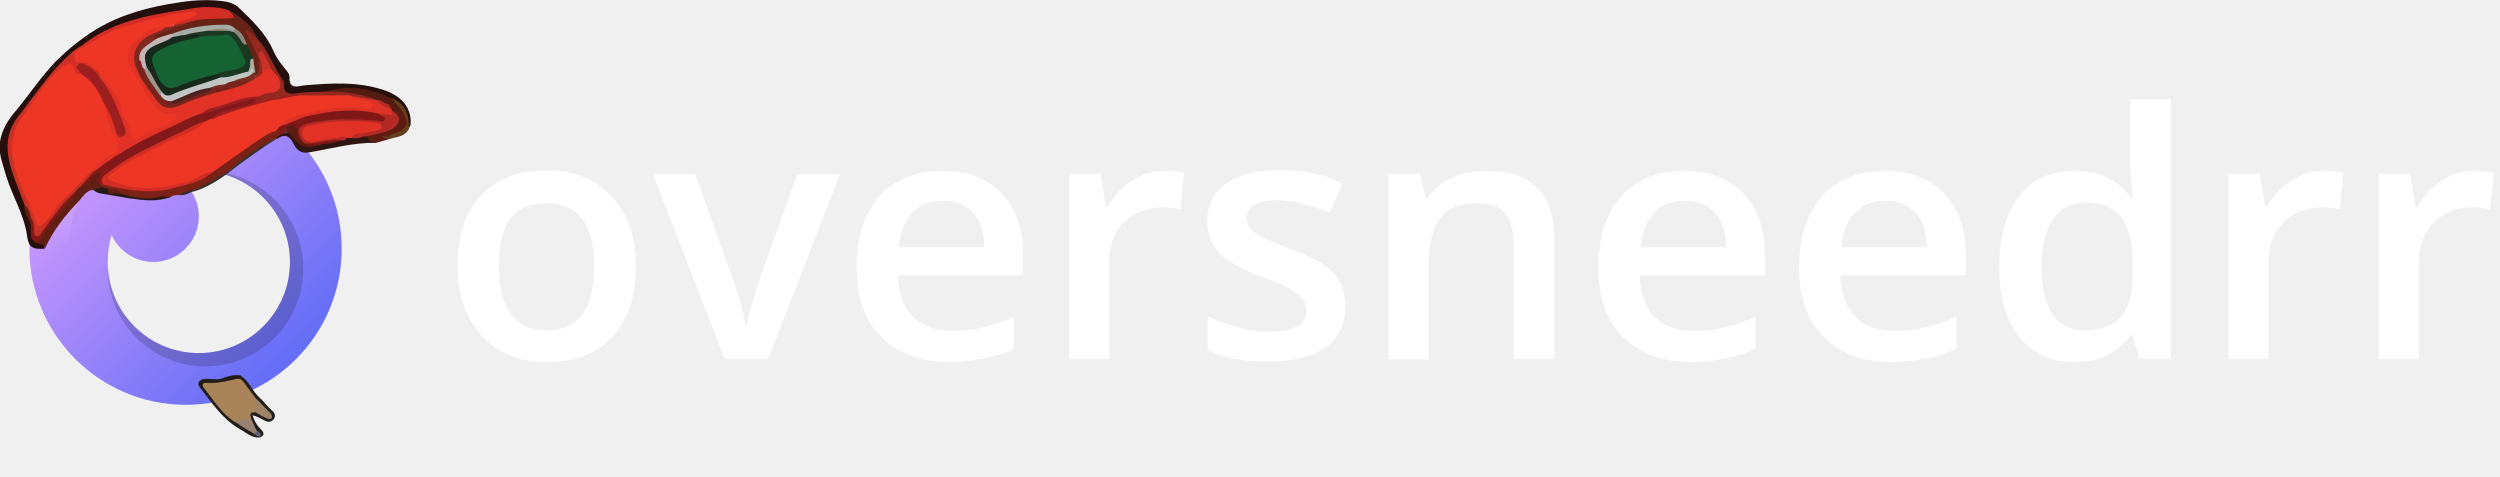
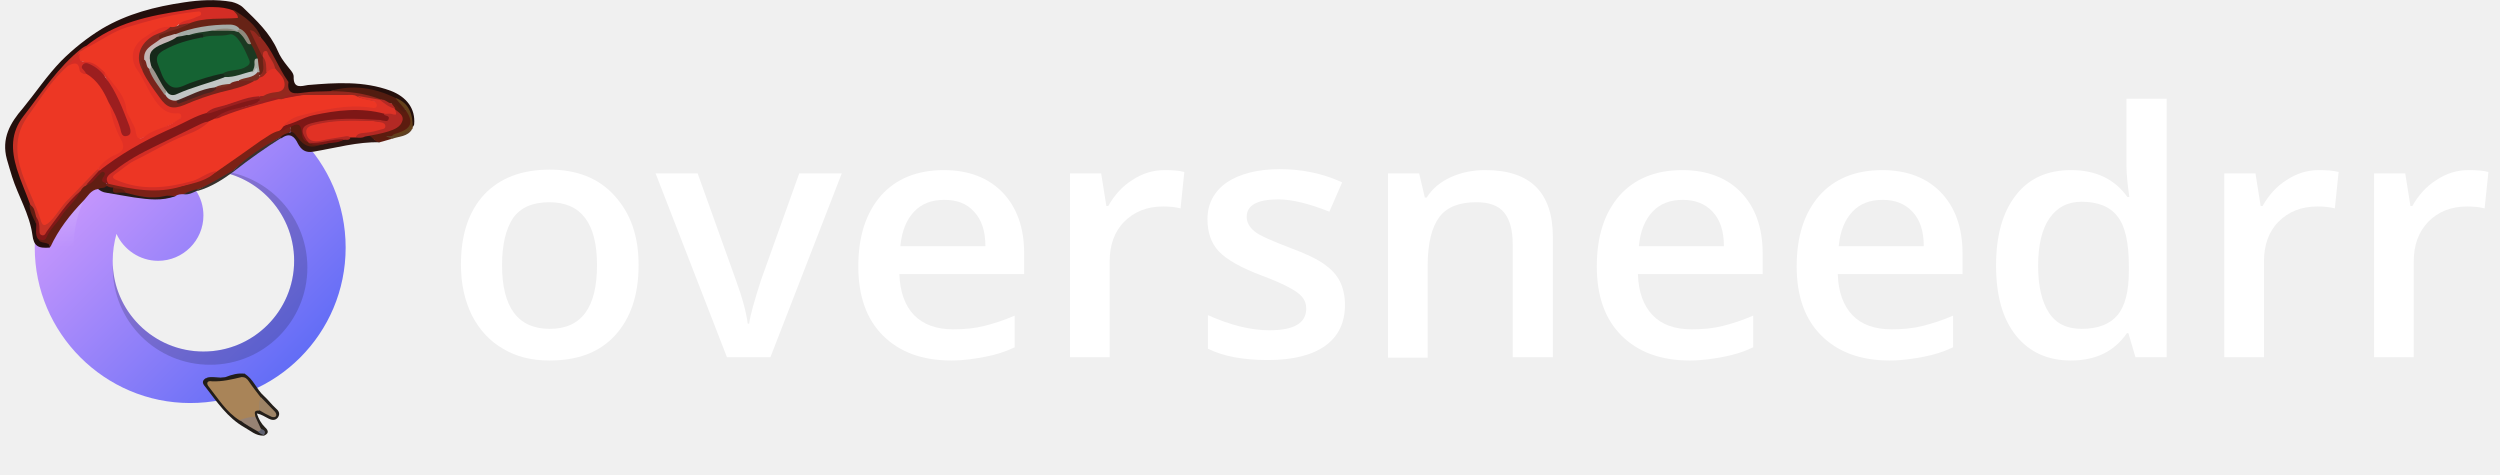
- <svg xmlns="http://www.w3.org/2000/svg" version="1.1" x="0px" y="0px" viewBox="0 0 526.8 100.4" style="enable-background:new 0 0 526.8 100.4;" xml:space="preserve">
+ <svg xmlns="http://www.w3.org/2000/svg" version="1.1" x="0px" y="0px" width="527px" height="100px" viewBox="0 0 526.8 100.4" style="enable-background:new 0 0 526.8 100.4;" xml:space="preserve">
  <style type="text/css">
	.st0{fill:#FFFFFF;}
	.st1{fill-rule:evenodd;clip-rule:evenodd;fill:url(#SVGID_1_);}
	.st2{opacity:0.2;fill-rule:evenodd;clip-rule:evenodd;fill:#131928;enable-background:new    ;}
	.st3{fill-rule:evenodd;clip-rule:evenodd;fill:url(#SVGID_00000148636435327599301180000015558666993225012658_);}
	.st4{fill:#221D19;}
	.st5{fill:#241F1A;}
	.st6{fill:#242221;}
	.st7{fill:#A98458;}
	.st8{fill:#978273;}
	.st9{fill:#606271;}
	.st10{fill:#9E8466;}
	.st11{fill:#240F0C;}
	.st12{fill:#7B2116;}
	.st13{fill:#611E13;}
	.st14{fill:#2E1612;}
	.st15{fill:#5C1C0F;}
	.st16{fill:#271B17;}
	.st17{fill:#64401A;}
	.st18{fill:#38322E;}
	.st19{fill:#37312C;}
	.st20{fill:#5D3F23;}
	.st21{fill:#2E2A29;}
	.st22{fill:#C83226;}
	.st23{fill:#D42D25;}
	.st24{fill:#672316;}
	.st25{fill:#93281E;}
	.st26{fill:#521C10;}
	.st27{fill:#821818;}
	.st28{fill:#ED3624;}
	.st29{fill:#7E1716;}
	.st30{fill:#D12D25;}
	.st31{fill:#5B1C0F;}
	.st32{fill:#E13225;}
	.st33{fill:#B32924;}
	.st34{fill:#ED3724;}
	.st35{fill:#E23125;}
	.st36{fill:#7F2920;}
	.st37{fill:#1B3921;}
	.st38{fill:#A5ABA7;}
	.st39{fill:#C4B6B5;}
	.st40{fill:#782F22;}
	.st41{fill:#8E897C;}
	.st42{fill:#ABADA4;}
	.st43{fill:#DD3226;}
	.st44{fill:#9B1F1F;}
	.st45{fill:#CC3127;}
	.st46{fill:#9C1E1F;}
	.st47{fill:#78241C;}
	.st48{fill:#156333;}
	.st49{fill:#16291A;}
	.st50{fill:#C1C6C5;}
	.st51{fill:#9D948C;}
	.st52{fill:#4E231F;}
</style>
  <g id="Layer_1">
    <g>
      <path class="st0" d="M134,56.1c0,6.4-1.7,11.3-5,14.9c-3.3,3.6-7.9,5.3-13.9,5.3c-3.7,0-7-0.8-9.8-2.5c-2.8-1.6-5-4-6.6-7.1    c-1.5-3.1-2.3-6.6-2.3-10.7c0-6.3,1.6-11.2,4.9-14.8c3.3-3.5,7.9-5.3,13.9-5.3c5.7,0,10.3,1.8,13.6,5.4    C132.3,45.1,134,49.9,134,56.1z M105.1,56.1c0,9,3.4,13.5,10.1,13.5c6.7,0,10-4.5,10-13.5c0-8.9-3.4-13.3-10.1-13.3    c-3.5,0-6.1,1.1-7.7,3.4C105.9,48.5,105.1,51.8,105.1,56.1z" />
      <path class="st0" d="M152.7,75.6l-15.1-38.9h8.9l8.1,22.6c1.4,3.8,2.2,6.9,2.5,9.2h0.3c0.2-1.7,1.1-4.8,2.5-9.2l8.1-22.6h9    l-15.1,38.9H152.7z" />
      <path class="st0" d="M200.2,76.3c-6.2,0-11-1.8-14.5-5.3s-5.2-8.4-5.2-14.6c0-6.4,1.6-11.3,4.8-15c3.2-3.6,7.7-5.4,13.3-5.4    c5.2,0,9.4,1.6,12.4,4.7c3,3.1,4.6,7.4,4.6,12.9V58h-26.4c0.1,3.8,1.2,6.7,3.1,8.7c2,2,4.7,3,8.3,3c2.3,0,4.5-0.2,6.5-0.7    s4.2-1.2,6.5-2.2v6.7c-2.1,1-4.1,1.6-6.2,2S202.9,76.3,200.2,76.3z M198.7,42.3c-2.7,0-4.8,0.8-6.4,2.5c-1.6,1.7-2.6,4.1-2.9,7.3    h18c0-3.2-0.8-5.6-2.4-7.3C203.5,43.1,201.4,42.3,198.7,42.3z" />
      <path class="st0" d="M245.3,36c1.7,0,3.1,0.1,4.2,0.4l-0.8,7.7c-1.2-0.3-2.4-0.4-3.7-0.4c-3.4,0-6.1,1.1-8.2,3.2s-3.1,5-3.1,8.4    v20.3h-8.4V36.7h6.6l1.1,6.9h0.4c1.3-2.3,3-4.2,5.1-5.5C240.6,36.7,242.9,36,245.3,36z" />
      <path class="st0" d="M283.5,64.5c0,3.8-1.4,6.7-4.2,8.7s-6.9,3-12.1,3c-5.3,0-9.5-0.8-12.7-2.4v-7.1c4.7,2.1,9,3.2,13,3.2    c5.2,0,7.8-1.5,7.8-4.6c0-1-0.3-1.8-0.9-2.5s-1.5-1.3-2.8-2c-1.3-0.7-3.1-1.5-5.5-2.4c-4.6-1.7-7.7-3.5-9.3-5.2    c-1.6-1.7-2.4-4-2.4-6.8c0-3.3,1.4-5.9,4.1-7.8c2.7-1.8,6.5-2.8,11.2-2.8c4.7,0,9.1,0.9,13.2,2.8l-2.7,6.2    c-4.3-1.7-7.9-2.6-10.8-2.6c-4.4,0-6.7,1.2-6.7,3.7c0,1.2,0.6,2.2,1.7,3.1s3.7,2,7.6,3.5c3.3,1.2,5.7,2.4,7.1,3.4s2.6,2.2,3.3,3.6    S283.5,62.6,283.5,64.5z" />
      <path class="st0" d="M327.5,75.6H319V51.7c0-3-0.6-5.2-1.8-6.7c-1.2-1.5-3.2-2.2-5.9-2.2c-3.6,0-6.2,1-7.8,3.1    c-1.6,2.1-2.5,5.5-2.5,10.4v19.4h-8.4V36.7h6.6l1.2,5.1h0.4c1.2-1.9,2.9-3.3,5.1-4.3c2.2-1,4.6-1.5,7.3-1.5    c9.5,0,14.3,4.7,14.3,14.2V75.6z" />
      <path class="st0" d="M356.5,76.3c-6.2,0-11-1.8-14.5-5.3s-5.2-8.4-5.2-14.6c0-6.4,1.6-11.3,4.8-15c3.2-3.6,7.7-5.4,13.3-5.4    c5.2,0,9.4,1.6,12.4,4.7c3,3.1,4.6,7.4,4.6,12.9V58h-26.4c0.1,3.8,1.2,6.7,3.1,8.7s4.7,3,8.3,3c2.3,0,4.5-0.2,6.5-0.7    s4.2-1.2,6.5-2.2v6.7c-2.1,1-4.1,1.6-6.2,2S359.2,76.3,356.5,76.3z M355,42.3c-2.7,0-4.8,0.8-6.4,2.5c-1.6,1.7-2.6,4.1-2.9,7.3h18    c0-3.2-0.8-5.6-2.4-7.3C359.7,43.1,357.6,42.3,355,42.3z" />
      <path class="st0" d="M398.8,76.3c-6.2,0-11-1.8-14.5-5.3s-5.2-8.4-5.2-14.6c0-6.4,1.6-11.3,4.8-15c3.2-3.6,7.7-5.4,13.3-5.4    c5.2,0,9.4,1.6,12.4,4.7c3,3.1,4.6,7.4,4.6,12.9V58h-26.4c0.1,3.8,1.2,6.7,3.1,8.7s4.7,3,8.3,3c2.3,0,4.5-0.2,6.5-0.7    s4.2-1.2,6.5-2.2v6.7c-2.1,1-4.1,1.6-6.2,2S401.5,76.3,398.8,76.3z M397.3,42.3c-2.7,0-4.8,0.8-6.4,2.5c-1.6,1.7-2.6,4.1-2.9,7.3    h18c0-3.2-0.8-5.6-2.4-7.3C402,43.1,399.9,42.3,397.3,42.3z" />
      <path class="st0" d="M437.1,76.3c-4.9,0-8.8-1.8-11.6-5.3c-2.8-3.5-4.2-8.4-4.2-14.8c0-6.4,1.4-11.3,4.2-14.9s6.7-5.3,11.7-5.3    c5.2,0,9.2,1.9,11.9,5.7h0.4c-0.4-2.8-0.6-5-0.6-6.6V20.9h8.5v54.7h-6.6l-1.5-5.1H449C446.3,74.4,442.4,76.3,437.1,76.3z     M439.4,69.6c3.5,0,6-1,7.6-2.9c1.6-1.9,2.4-5,2.4-9.3v-1.2c0-4.9-0.8-8.4-2.4-10.4c-1.6-2.1-4.2-3.1-7.6-3.1    c-3,0-5.2,1.2-6.8,3.5s-2.4,5.7-2.4,10.1c0,4.3,0.8,7.6,2.3,9.9C434,68.5,436.3,69.6,439.4,69.6z" />
      <path class="st0" d="M489.6,36c1.7,0,3.1,0.1,4.2,0.4l-0.8,7.7c-1.2-0.3-2.4-0.4-3.7-0.4c-3.4,0-6.1,1.1-8.2,3.2s-3.1,5-3.1,8.4    v20.3h-8.4V36.7h6.6l1.1,6.9h0.4c1.3-2.3,3-4.2,5.1-5.5C484.9,36.7,487.2,36,489.6,36z" />
      <path class="st0" d="M521.3,36c1.7,0,3.1,0.1,4.2,0.4l-0.8,7.7c-1.2-0.3-2.4-0.4-3.7-0.4c-3.4,0-6.1,1.1-8.2,3.2    c-2.1,2.2-3.1,5-3.1,8.4v20.3h-8.4V36.7h6.6l1.1,6.9h0.4c1.3-2.3,3-4.2,5.1-5.5C516.6,36.7,518.8,36,521.3,36z" />
    </g>
  </g>
  <g id="Layer_2">
    <linearGradient id="SVGID_1_" gradientUnits="userSpaceOnUse" x1="22.681" y1="57.323" x2="70.323" y2="9.681" gradientTransform="matrix(1 0 0 -1 0 93.3047)">
      <stop offset="0" style="stop-color:#C395FC" />
      <stop offset="1" style="stop-color:#4F65F5" />
    </linearGradient>
    <path class="st1" d="M39.1,85.3C57.3,85.3,72,70.6,72,52.4S57.3,19.5,39.1,19.5S6.2,34.3,6.2,52.4S21,85.3,39.1,85.3z M61.1,55.2   c0,10.6-8.6,19.2-19.2,19.2s-19.2-8.6-19.2-19.2c0-2,0.3-3.9,0.8-5.7c1.5,3.3,4.9,5.7,8.8,5.7c5.3,0,9.6-4.3,9.6-9.6   c0-3.9-2.3-7.2-5.7-8.8c1.8-0.5,3.7-0.8,5.7-0.8C52.5,36,61.1,44.6,61.1,55.2z" />
    <path class="st2" d="M61.1,55.2c0,10.6-8.6,19.2-19.2,19.2c-10.4,0-18.8-8.2-19.2-18.5c0,0.2,0,0.5,0,0.7   c0,11.4,9.2,20.6,20.6,20.6s20.6-9.2,20.6-20.6S54.6,36,43.2,36c-0.2,0-0.5,0-0.7,0C52.8,36.3,61.1,44.8,61.1,55.2z" />
    <linearGradient id="SVGID_00000165207055621137479930000015002237691427985596_" gradientUnits="userSpaceOnUse" x1="25.423" y1="68.29" x2="25.423" y2="40.871" gradientTransform="matrix(1 0 0 -1 0 93.3047)">
      <stop offset="0" style="stop-color:#FFFFFF;stop-opacity:0.4" />
      <stop offset="1" style="stop-color:#FFFFFF;stop-opacity:0" />
    </linearGradient>
    <path style="fill-rule:evenodd;clip-rule:evenodd;fill:url(#SVGID_00000165207055621137479930000015002237691427985596_);" d="   M39.1,27.8c-13.6,0-24.7,11-24.7,24.7c0,1.5-1.2,2.7-2.7,2.7c-1.5,0-2.7-1.2-2.7-2.7c0-16.7,13.5-30.2,30.2-30.2   c1.5,0,2.7,1.2,2.7,2.7C41.9,26.5,40.6,27.8,39.1,27.8z" />
    <g>
      <path class="st4" d="M54.7,92.2c-1.7,0.1-2.9-1.1-4.2-1.8c-3.5-2-5.7-5.3-8.1-8.4c-0.4-0.5-1.1-1.2-0.1-1.9    c1.4-0.5,2.9,0.1,4.3-0.3c1.3-0.5,2.6-0.9,4.1-0.7c0.2,0.6-0.3,0.7-0.7,0.9c-1.8,0.7-3.7,0.9-5.6,0.9c-1,0-1.3,0.3-0.6,1.1    c1.8,2.3,3.4,4.8,5.9,6.5c1.1,1,2.5,1.5,3.7,2.4c0.4,0.4,0.9,0.5,1.3,0.9C54.8,92,54.8,92.1,54.7,92.2z" />
      <path class="st5" d="M54.7,92.2c0-0.1,0-0.1,0-0.2c-0.2-0.5-0.6-1-1-1.3c-0.6-0.7-0.7-1.6-1.1-2.5c-0.2-0.8-0.4-1.6,0.9-1.7    c1.1,0.1,1.9,0.9,3.1,1.1c-0.7-1.4-1.8-2.3-2.8-3.2c-1.4-1.4-2.2-3.4-3.9-4.6c0.2-0.2,0.5-0.4,0.7-0.7c1.9,1.1,2.5,3.3,4.1,4.7    c0.9,0.8,1.6,1.8,2.5,2.6c0.6,0.5,1,1.1,0.5,1.9c-0.5,0.7-1.2,0.7-2,0.3c-0.8-0.4-1.5-0.9-2.5-1.1c0.4,1.2,0.9,2.1,1.7,2.9    C55.8,91.2,55.7,91.8,54.7,92.2z" />
      <path class="st6" d="M46.6,79.8c-1.4,0.7-2.9,0.1-4.3,0.3C43.7,79.4,45.2,80.3,46.6,79.8z" />
      <path class="st7" d="M50,79.8c0.7,0,1.1,0.3,1.5,0.9c0.8,1.2,1.7,2.3,2.6,3.5c0.2,0.9,0.3,1.8-0.4,2.7c-1.4-0.1-0.8,0.8-0.8,1.4    c-1,0.7-2.1,0.8-3.3,0.7c-2.9-1.8-4.6-4.7-6.6-7.2c-0.5-0.6-0.4-1.3,0.7-1.1C45.9,80.8,47.9,80.3,50,79.8z" />
      <path class="st8" d="M49.6,88.9c1.1-0.4,2.1-0.7,3.3-0.7c0.4,0.8,0.7,1.6,1.1,2.4c0.2,0.2,0.2,0.4,0.1,0.6    c-0.2,0.3-0.5,0.3-0.7,0.1C52.1,90.5,50.8,89.9,49.6,88.9z" />
      <path class="st9" d="M53.4,91.3c0.4,0,0.7-0.2,0.6-0.6c0.6,0.3,1.3,0.5,0.7,1.4C54.2,91.9,53.7,91.7,53.4,91.3z" />
      <path class="st10" d="M53.7,86.8c0-0.9-0.2-1.8,0.4-2.7c1,1,1.9,2,2.9,3c0.2,0.2,0.4,0.6,0.3,0.9c-0.2,0.4-0.7,0.3-1,0.2    C55.4,87.8,54.5,87.3,53.7,86.8z" />
    </g>
    <g>
      <path class="st11" d="M9.4,52.4c-2.5,0.2-3.4-0.3-3.7-2.7c-0.6-4.4-3-8.2-4.3-12.3c-0.4-1.2-0.7-2.4-1.1-3.7    C-0.9,29.3,1,26,3.7,22.9c2.7-3.3,5.1-6.9,8.1-10c2.6-2.6,5.5-4.9,8.6-6.8c5.4-3.2,11.3-4.7,17.4-5.6c3.3-0.5,6.7-0.7,10.1-0.1    c0.8,0.2,1.8,0.6,2.4,1.2c2.8,2.7,5.7,5.4,7.3,9.1c0.5,1.2,1.2,2.2,2,3.2c0.5,0.7,1.4,1.5,1.4,2.3c-0.1,2.7,1.7,2,3,1.8    c5.9-0.5,11.8-0.9,17.5,1.2c3.4,1.3,5.3,3.8,5,7.1c0,0.2-0.2,0.4-0.3,0.6c-0.6-0.5-0.4-1.3-0.6-2c-0.5-1.8-1.4-3.4-3.4-4    c-4.4-1.8-8.8-2.6-13.5-1.4c-2.4,0.1-4.8,0.4-7.2,0.5c-1.2,0.1-2-0.4-2-1.8c0-0.7-0.2-1.3-0.6-1.9c-1.8-2.6-2.9-5.6-4.8-8.1    c-1.4-2.6-3.5-4.5-6.1-5.8c-2.4-0.7-4.7-0.7-7.2-0.3c-4.5,0.7-8.9,1.4-13.3,2.7C23.7,6,20.4,7.7,17.3,10c-3.3,1.8-5.5,4.9-7.8,7.7    c-1.9,2.4-3.7,5-5.5,7.4c-2.4,3.2-2.3,6.4-1.3,10c0.8,2.8,2.2,5.4,2.9,8.2c0.2,1.5,1,2.7,1.3,4.1c0.3,0.9,0,2,0.5,2.8    c0.2,0.5,0.6,0.6,1.1,0.7C9.1,51.2,9.5,51.6,9.4,52.4z" />
      <path class="st12" d="M37.7,41.1c-0.6,0-1.2,0-1.7,0.4c-3.5,0.8-7,0.4-10.5-0.3c-0.7-0.8-1.7-0.9-2.7-1.1    c-0.6-0.1-1.1-0.2-1.5-0.8c-0.1-0.2,0-0.4,0.1-0.5c0.2-0.1,0.3-0.2,0.5-0.2c2.6,0.3,5.1,1,7.6,1.2c5.2,0.4,10.1-0.7,14.6-3.5    c4-2.8,7.7-6,12-8.4c0.6-0.3,1.1-0.7,1.8-0.7c0.8,0.1,1.5-0.8,2.3-0.3c0.2,0.3,0.2,0.7,0.1,1c-0.7,0.6-1.6,0.8-2.3,1.3    c-3.5,2-6.8,4.3-9.9,7c-2.4,1.6-4.9,3.1-7.6,4C39.7,40.6,38.7,40.9,37.7,41.1z" />
      <path class="st13" d="M21.4,39c0,0.1,0,0.2,0,0.3c-0.3,1.2-1.2,0.6-1.8,0.7c-1.6,0.2-2.2,1.6-3.1,2.5c-2.8,2.9-5.3,6.1-7,9.8    c-0.3-1.4-2.2-0.5-2.5-1.7c0.8-0.2,1.4-0.6,1.9-1.4c1.8-2.6,3.6-5.1,5.8-7.5c0.4-0.4,0.8-0.9,1-1.5c0.3-0.6,0.7-1,1.3-1.3    c1.1-0.4,1.8-1.4,2.6-2.2c0.4-0.3,0.8-0.8,1.4-0.5c0.5,0.3,0.5,0.8,0.3,1.3C20.9,38.2,21.2,38.6,21.4,39z" />
      <path class="st14" d="M58.1,29.1c0.6-0.6,1.4-0.9,2.2-1.1c0.8-0.4,1.4,0.1,1.6,0.7c1.3,2.3,3.2,2.1,5.3,1.6c1.4-0.6,2.9-0.3,4.2-1    c0.5-0.2,1.1-0.2,1.6-0.4c0.4-0.1,0.7-0.1,1.1-0.2c0.7,0,1.5-0.1,2.2-0.3c0.8,0.1,2.1-0.5,1.8,1.2c0,0.1,0.4-0.1,0.6,0    c0.3,0.1,0.6,0.2,0.6,0.5c-4.8-0.1-9.4,1.2-14.1,2c-1.7,0.3-2.6-0.4-3.3-1.7c-0.7-1.5-1.7-2.4-3.4-1.2    C58.4,29.3,58.2,29.3,58.1,29.1z" />
      <path class="st15" d="M79.2,30.1c-1.3,0.1-1.6-1.8-3-1.4c0.1-0.9,0.8-0.7,1.4-0.8c1.3-0.2,2.6-0.5,3.8-0.9    c2.5-0.9,2.7-1.9,0.9-3.8c-0.3-0.4-0.8-0.8-0.6-1.4c1.3-0.5,1.8,0.6,2.3,1.3c0.4,0.5,0.6,0,0.9,0.1c1.8,2.8,1.2,4.4-1.8,5.4    c-0.4,0.1-0.8,0.1-1.2,0.3c-0.3,0-0.6,0-0.9,0c-0.1,0-0.2-0.1-0.2-0.1c0.1,0.4,1-0.3,0.9,0.6C80.9,29.6,80.1,29.9,79.2,30.1z" />
      <path class="st16" d="M19.6,40c0.5-0.4,1.4,0,1.8-0.7c0.4,0.3,0.9,0.4,1.4,0.4c0.5,1.1,1.9,0.3,2.6,1.1c2.7,0.7,5.4,1.4,8.3,0.7    c0.7-0.2,1.6,0,2.3,0c-2.9,1.1-5.8,0.7-8.7,0.3c-2-0.3-4-0.7-5.9-1C20.6,40.7,20.1,40.4,19.6,40z" />
      <path class="st17" d="M81.8,28.8c0.3-0.5,0.9-0.5,1.4-0.7c2.8-1,3.2-2.3,1.5-4.8c-1-0.6-2.1-1.2-2.2-2.6c3,1.1,3.7,3.5,3.7,6.3    c0,0.1,0,0.2-0.1,0.3C84.8,28.3,83.5,29.2,81.8,28.8z" />
      <path class="st18" d="M58.1,29.1c0.1,0,0.3,0,0.4,0c-3.5,2.2-6.9,4.6-10.2,7.2c-0.1-0.1-0.2-0.1-0.1-0.2c0-0.1,0.1-0.1,0.1-0.1    C51.2,33.2,54.5,31,58.1,29.1z" />
      <path class="st19" d="M48.3,36c0,0.1,0,0.2,0,0.3c-2.3,1.7-4.8,3.3-7.6,4.1c-0.1-0.1-0.2-0.1-0.1-0.2c0-0.1,0.1-0.1,0.1-0.1    C43.3,39,45.8,37.4,48.3,36z" />
      <path class="st20" d="M81.8,28.8c1.6,0.1,2.9-0.9,4.3-1.5c-1,1.7-2.8,1.5-4.3,2.1c-0.4-0.2-0.7-0.3-1.3-0.6    C81,28.8,81.4,28.8,81.8,28.8z" />
      <path class="st21" d="M40.7,40c0,0.1,0,0.2,0,0.3c-0.9,0.4-1.9,1-3,0.8C38.6,40.6,39.6,40.3,40.7,40z" />
      <path class="st22" d="M17,39.3c-0.5,0.2-0.8,0.6-1.1,1.1c-2.6,2.9-5.1,6-7.2,9.2C8.4,50,8.1,50.2,7.6,50c-0.5-0.2-0.7-0.6-0.7-1.2    c0-1-0.2-1.9-0.6-2.8c-0.3-1-0.7-1.9-1.1-2.8c-0.9-2.5-2-4.9-2.8-7.5c-1.2-4-1.3-7.6,1.4-11.1c3.9-5,7.3-10.4,12.4-14.4    c0.3-0.2,0.6-0.4,0.9-0.5c0.1,0.1,0.2,0.3,0.1,0.4c-0.2,0.5-0.7,0.9-1.1,1.3c-0.9,0.9-1.8,1.7-2.6,2.7c-4,4-7.2,8.6-10,13.6    c-1,1.7-0.7,3.7-0.4,5.5c0.8,4.5,3.1,8.5,4.7,12.8c0.4,1,0.9,0.8,1.5,0.2c0.7-0.7,1.3-1.5,1.9-2.2c2.4-3,5-5.8,8-8.2    c0.3-0.1,0.5-0.1,0.8,0C19.6,37.6,18.1,38.3,17,39.3z" />
      <path class="st23" d="M17,10.2c0-0.1,0-0.3,0-0.4c6.1-5,13.5-6.5,20.9-7.6c2-0.3,4-0.8,6.1-0.7c1.5,0,2.9,0.2,4.2,0.7    c0.6,0.4,1.4,0.8,1.2,1.6c-0.3,0.8-1.2,0.7-1.9,0.7c-2.9,0-5.7,0.2-8.5,0.9c-0.8,0.1-1.5,0.6-2.3,0.2c-0.3-1,0.7-1.1,1.2-1.4    c0.7-0.4,1.6-0.4,2.5-1.1c-4.3,0.2-8.3,1.3-12.2,2.4c-3.1,0.9-6.1,1.9-8.8,3.8C18.8,9.8,18.1,10.4,17,10.2z" />
      <path class="st24" d="M38.8,5c3.3-1.4,6.9-0.9,10.4-1.2c0-0.9-0.8-1.1-0.9-1.7c2.4,1.5,4.7,3.1,5.8,5.8c-0.7,0.3-1-0.3-1.6-0.8    c0.8,1.9,1.8,3.5,2.3,5.2c-0.1,1.3,0.8,2.8-1,3.7c-0.3-0.1-0.4-0.4-0.5-0.7c-0.1-0.9-0.2-1.9-0.4-2.8c-0.2-1.1-0.8-2.1-1.3-3.1    c-0.6-1.3-1.2-2.5-2.4-3.2c-1.2-1.1-2.6-0.8-4-0.7c-3.1,0.2-6.2,0.8-9.2,1.9c-1.2,0.4-2.3,0.8-3.5,1.1c-1.7-0.7-0.4-1.4,0.2-1.6    c1.2-0.5,2.4-1.1,3.7-1.3C37.3,5.6,38.1,5.4,38.8,5z" />
      <path class="st25" d="M54.4,12c-0.9-1.8-1.7-3.6-2.7-5.6c1.4,0,1.5,1.4,2.4,1.6c2.5,2.7,3.6,6.3,5.7,9.2c0,0,0.1,0.1,0.1,0.2    c-0.4,2.8,1.6,2.4,3.2,2.2c1.9-0.3,3.7-0.2,5.6-0.3c3.3-0.8,6.5-0.1,9.7,0.7c0.5,0.1,1,0.3,1.3,0.9c0,0.2-0.2,0.4-0.4,0.5    c-1.7,0.4-3.3-0.5-5-0.6c-3.6-0.4-7.1-0.1-10.7-0.2c-1.7-0.2-3.3-0.1-4.9,0.7c-0.2,0.1-0.4,0.1-0.6,0.1c-0.8-0.2-1.6,0-2.4,0.3    c-0.6,0.2-1.3,0.4-1.9,0c-0.2-0.2-0.3-0.5-0.2-0.8c0.1-0.4,0.4-0.6,0.7-0.8c0.8-0.5,1.6-0.7,2.5-0.9c1.7-0.3,2-1.2,1.2-2.7    c-0.4-0.6-1-1.1-1.3-1.8c-0.6-1-0.7-2.4-2-2.9C54.7,11.9,54.6,12,54.4,12z" />
      <path class="st26" d="M79.6,21.1c-3.5-1.4-7.2-1.8-10.9-1.8c4.8-1.5,9.4-0.7,13.8,1.4c0.7,0.9,1.5,1.7,2.2,2.6    c-0.1,0.8-0.4,0.4-0.8,0.2c-0.7-0.6-1.1-1.6-2.2-1.6C80.8,22.3,80.2,21.6,79.6,21.1z" />
      <path class="st27" d="M6.5,45.9c0.6,0.8,0.7,1.7,0.7,2.6c0,0.5-0.1,1.2,0.6,1.3c0.6,0.1,0.7-0.5,1-0.9c2.2-2.9,4.2-6.1,7.1-8.5    c-1,2.1-2.9,3.5-4.1,5.4c-0.9,1.5-2.4,2.7-3.1,4.4c-0.4,1-1.1,0.5-1.8,0.4c-0.7-1-0.3-2.2-0.4-3.3C6.3,46.9,6.2,46.4,6.5,45.9z" />
      <path class="st13" d="M6.5,45.9c0,0.5,0,1,0,1.5c-0.6-1.3-1.4-2.6-1.4-4.1C6.2,43.8,6.2,44.9,6.5,45.9z" />
      <path class="st28" d="M58.1,21c0.1,0,0.3,0,0.4,0c1.5-0.7,3.1-0.7,4.7-0.9c3.1,0,6.2,0,9.3,0c0.6,0,1.3-0.1,1.9,0.3    c1,0.5,2.2,0.6,3.3,0.9c0.6,0.2,1.2,0.4,1.1,1.1c-0.1,0.7-0.7,0.9-1.4,0.9c-4.4-0.4-8.6,0.2-12.9,1.2c-1.9,0.5-3.6,1.2-5.3,2.2    c-0.3,0.5-0.8,0.7-1.3,1C56.5,28,55.3,29,54,29.8c-3.1,2.2-6.2,4.4-9.4,6.6c-6,3.4-12.4,4.6-19.1,2.9c-1.1-0.3-2.7-0.3-3-1.6    c-0.3-1.3,1.2-1.8,2.1-2.4c3.8-2.9,8.2-4.8,12.5-6.8c1.8-0.9,3.7-1.8,5.4-2.9c0.6-0.4,1.1-0.7,1.8-0.9c3.9-1.6,8.1-2.4,12.1-3.6    C57,20.9,57.5,20.9,58.1,21z" />
      <path class="st27" d="M44.3,25.1c-0.5,0.2-1,0.5-1.5,0.7c-5.3,2.8-10.9,5.1-16.1,8.1c-1.4,0.8-2.5,1.9-3.8,2.7    c-0.8,0.5-0.9,1.4-1.1,2.2c-0.1,0-0.3,0-0.4,0c-0.7-0.2-1.3-0.4-0.7-1.3c0.2-0.3,0.6-0.8,0.1-1.1c-0.4-0.2-0.7,0.3-1,0.6    c-0.9,0.7-1.4,2-2.7,2.1c1-1.1,2-2.2,3-3.3c0.3-1.3,1.5-1.7,2.4-2.4c5.2-3.7,11.1-6.2,16.8-8.9c1.1-0.5,2.1-1.2,3.4-1.3    c2.8-0.8,5.6-1.9,8.4-2.6c0.9-0.2,1.8-0.8,2.7-0.1c0,0.2,0,0.5,0,0.7c-0.4,1.1-1.5,1.1-2.3,1.2C48.9,23.1,46.6,24,44.3,25.1z" />
      <path class="st29" d="M58.1,27.7c0.3-0.3,0.5-0.7,0.8-1c5.5-3.1,11.4-3.8,17.6-3.7c1.3,0,2.6,0.2,3.9,0.7c0.6,0.3,1.5,0.6,1.2,1.5    c-0.3,1-1.2,0.7-2,0.7c-4.4-0.3-8.8-0.5-13.1,0.3c-3.1,0.6-3.3,0.9-2.1,3.8c-1.1,0.6-1.6,0.4-2-1.3c-0.3-1.3-0.9-1.8-2.1-1.7    C59.5,26.9,59,27.9,58.1,27.7z" />
      <path class="st30" d="M21.8,38.9c-1-1.5,0.4-2.1,1.2-2.7c2.7-2.2,5.7-3.8,8.8-5.3c3.2-1.6,6.4-3.1,9.6-4.7c0.5-0.2,1-0.5,1.6-0.4    c-1.3,1.3-3,2.1-4.6,2.7c-3.9,1.5-7.4,3.7-11.1,5.5c-1.4,0.7-2.7,1.9-4,2.8c-0.7,0.5-0.8,0.9,0.2,1.3c5.3,2.3,10.7,1.7,16.1,0.2    c1.7-0.5,3.2-1.9,5.1-2.1c-2,2.1-4.7,2.5-7.3,3.2C32.1,41.1,27,40.1,21.8,38.9z" />
      <path class="st31" d="M60.3,26.9c1.3-0.8,2.2-0.9,2.4,1c0.1,1,0.2,2.1,1.6,2.2c0.1,0,0.2,0,0.3,0c0.9,0,1.8-0.3,2.6,0.4    c-2.6,1-3.9,0.6-5.5-1.6c-0.4-0.5-0.7-1-1.4-1C60.3,27.6,60.3,27.3,60.3,26.9z" />
      <path class="st13" d="M25.4,40.8c-0.6,0-1.2-0.1-1.8,0c-1,0.1-0.9-0.5-0.8-1.1C23.6,40.2,24.9,39.5,25.4,40.8z" />
      <path class="st32" d="M74.1,29.1c-0.4,0-0.7,0-1.1,0c-1.9,0.1-3.8,0.7-5.7,1c-0.5,0.1-1.1,0.2-1.6,0.2c-1.4,0-2-1-2.3-2.1    c-0.3-1.3,0.8-1.7,1.7-1.9c4.6-1.1,9.3-1,14-0.6c0.7,0.1,1.6,0.1,1.6,1.1c0,1-0.9,1-1.6,1.2C77.5,28.3,75.7,28.2,74.1,29.1z" />
      <path class="st33" d="M74.1,29.1c0.4-1,1.3-0.9,2.1-1c1.2-0.1,2.3-0.4,3.3-0.7c0.4-0.1,0.9-0.1,0.9-0.7c0-0.5-0.4-0.7-0.9-0.8    c-0.7-0.1-1.4-0.3-2.1-0.3c-3.9-0.1-7.7-0.2-11.5,0.7c-1.1,0.3-2.5,0.4-2.2,2c0.3,1.5,1.5,1.8,3,1.5c1.6-0.4,3.3-0.6,5-0.9    c0.5-0.1,1-0.2,1.3,0.3c-0.3,0.6-0.9,0.3-1.4,0.4c-2.4,0.4-4.8,1.3-7.3,0.7c0,0,0,0,0,0c-0.3-0.3-0.6-0.6-0.8-1    c-1.1-1.7-0.7-2.7,1.2-3.2c4.9-1.3,9.8-1,14.7-0.7c0.1,0,0.2,0.1,0.3,0.1c0.5,0,1.2,0.4,1.4-0.3c0.3-0.8-0.8-0.6-1-1    c0.5-0.8,1.8,0.1,2.1-1c0.1,0,0.1-0.1,0.2-0.1c0.8,0.7,2,1.3,1.6,2.5c-0.4,1.3-1.7,1.8-2.9,2.2c-1.6,0.5-3.3,0.8-5,1.1    C75.6,29.2,74.9,29.2,74.1,29.1z" />
      <path class="st29" d="M64.3,30.2c2.5,0.3,4.8-0.9,7.3-0.7c-1.3,1-3,0.5-4.4,1.1C66.2,30.4,65.2,31,64.3,30.2z" />
      <path class="st33" d="M79.6,21.1c0.8-0.1,1.3,0.7,2.1,0.8c0.3,0.3,0.5,0.7,0.8,1c0,0-0.1,0.1-0.1,0.1c-1.6,0.3-2.6-0.5-3.2-1.9    C79.3,21.1,79.5,21.1,79.6,21.1z" />
      <path class="st34" d="M19.2,36.1c-2,2-3.9,4.1-5.9,6.1c-1.6,1.5-2.5,3.5-4.2,5C8.5,47.6,8,48,7.6,47c-1.2-4-3.4-7.7-4.5-11.7    c-1.1-4-0.7-7.5,1.7-10.8c2.7-3.7,5-7.7,8.6-10.7c1.7-1.2,1.7-1.2,2.7,0.6c0.3,0.4,0.6,0.7,1.1,0.9c2.7,1.4,4,3.8,5,6.6    c0.6,2.8,1.2,5.5,2.8,8c0.8,1.3,0.2,2.4-0.9,2.9C22.3,33.6,20.8,34.9,19.2,36.1z" />
      <path class="st34" d="M17,10.2c2.9-1.4,5.5-3.4,8.6-4.4c4.8-1.4,9.6-2.8,14.6-3.3c0.4,0,1.1-0.3,1.2,0.3c0.1,0.6-0.6,0.6-1,0.8    c-1.2,0.7-2.9,0.6-3.9,1.7c-0.4,0.7-1.2,0.5-1.7,0.8c-2.2-0.1-3.9,1.2-5.5,2.3c-2.2,1.6-2.4,3.6-1.1,6.1c1.1,2,2.3,4,3.5,5.9    c1,1.6,2.4,2.9,4.5,3c0.5,0,1,0.1,1.2,0.6c0.2,0.6-0.2,1-0.6,1.4c-0.2,0.2-0.4,0.3-0.6,0.4c-2.3,1.1-4.7,2.2-7,3.3    c-1.6,0.8-2.1,0.3-2.3-1.5c0-0.1,0-0.3,0-0.4c-1.7-2.7-1.6-6.2-3.9-8.7c-0.9-1-1.3-2.3-2.4-3.2c-1.2-1-2.3-2-4-2.2    c-1.4-0.2-1.6-1.1-0.8-2.2C16.2,10.8,16.6,10.4,17,10.2z" />
      <path class="st35" d="M21,15.3c1.7,2.6,4.3,4.6,4.6,7.9c0.1,1,0.8,1.6,1.1,2.5c0.3,0.6,0.7,1.2,0.8,1.8c0.3,1.9,0.7,2.3,2.2,1.2    c2-1.5,4.6-1.7,6.6-3.2c0.4-0.3,1-0.5,0.9-1C37.1,23.8,36.4,24,36,24c-2.3,0-3.6-1.6-4.7-3.3c-1.3-1.9-2.1-4.1-3.4-5.9    c-1.8-2.6-0.9-5.3,1.4-6.8c1.7-1.1,3.4-2.6,5.7-2.3c-0.1,0.9-1,0.8-1.5,1.1c-1.6,0.7-3,1.7-4,3.1c-1.1,1.5-0.9,3.2-0.1,4.8    c1.1,2,2.4,3.9,3.7,5.8c1.1,1.5,2.3,2.1,3.9,1.4c4.9-2.3,10.3-3.1,15.3-5c0.5-0.2,0.9-0.5,1.4-0.7c0.8-0.1,1-0.8,1.5-1.3    c0.6-0.5,1.1-1,1.9-0.4c0.6,0.8,1.4,1.4,1.8,2.4c0.5,1.4,0,2.5-1.6,2.6c-1,0.1-1.9,0.3-2.7,0.8c-4.2,0.7-8.1,2-12,3.6    c-2.3,0.6-4.4,1.9-6.6,2.9c-5.1,2.2-10,4.8-14.5,8.1c-0.5,0.4-1,0.7-1.4,1.1c-0.2,0-0.5,0-0.7,0c1-1.5,2.3-2.6,4-3.3    c1.7-0.7,1.9-1.7,1-3.3c-1.3-2.4-2.1-5-2.4-7.7c1.7,0.9,1.7,2.9,2.6,4.3c0.4,0.7,0.2,2.2,1.1,1.9c1-0.4,0.1-1.6-0.2-2.4    c-1.1-3.3-2.8-6.4-4.5-9.4C20.7,15.9,20.8,15.5,21,15.3z" />
      <path class="st23" d="M21,15.3c0,0.4,0,0.7,0,1.1c-1.1-0.1-1.5-1.3-2.4-1.7c-0.5-0.2-1-0.9-1.6-0.5c-0.6,0.4,0.3,1,0,1.5    c-0.6,0-1.2-0.4-1.3-0.8c-0.2-1.9-1.2-1.6-2.4-1c0.7-1,1.6-1.8,2.5-2.6c-0.3,1.1-0.2,1.8,1.3,1.8C18.9,13.1,19.9,14.4,21,15.3z" />
      <path class="st36" d="M29,14.9c-1.6-2.8-0.6-5.7,2.4-7.4c1.2-0.6,2.5-0.8,3.5-1.8c0.6,0.1,1.2,0,1.8-0.4c0.7-0.1,1.4-0.3,2.2-0.4    c-1.6,1.2-3.6,1.4-5.4,2.2c-0.5,0.2-1.4,0.2-0.8,1.2c0.2,0.6-0.4,0.8-0.8,1c-1.2,0.8-2,1.8-2.3,3.2C28.8,13.2,29.8,14.3,29,14.9z" />
      <path class="st37" d="M52,9.4c0.6,0.9,1,1.9,1.4,3c-0.6,0.9,0,2.3-1,3.1c-1.9,0.6-3.6,1.6-5.7,1.1c-0.5-0.2-0.8-0.6-1-1    c0.3-1,1.2-0.9,1.9-1c0.7-0.2,1.5-0.2,2.3-0.5c1-0.4,1.3-1,0.8-2c-0.5-0.9-0.9-1.8-1.4-2.7c-0.6-1-1.4-1.5-2.7-1.4    c-1.5,0.2-3.1,0.2-4.7,0.2c-0.6-0.4-1.2-0.4-1.9-0.3c-0.6,0.1-1.3,0.3-1.6-0.5c1.5-1.3,3.4-1,5.1-1.4c1.6,0,3.2,0,4.8,0.1    c0.2,0,0.4,0.1,0.5,0.1C50.6,6.6,50.8,8.5,52,9.4z" />
      <path class="st38" d="M43.6,6.5c-1.8,0.3-3.6,0.4-5.2,1.1c-0.5,0.7-1.2,0.9-2,0.6c0.4-0.7-0.3-0.6-0.6-0.9    c3.7-1.5,7.6-2.1,11.6-2.1c1,0,1.8,0.3,2.3,1.1c0,0.6-0.3,0.5-0.7,0.4l0,0C47.2,6.2,45.4,6.2,43.6,6.5z" />
      <path class="st39" d="M35.8,7.2c0.3,0.2,0.7-0.1,0.9,0.3c0,0.1-0.2,0.3-0.4,0.5c-0.5,1.3-1.8,1.3-2.8,1.8c-2.2,1-2.7,1.8-2.4,4.2    c0,0.4-0.2,0.7-0.6,0.8c-1.1-0.3-1.3-1-1.1-2c-0.4-2.5,1.7-3.2,3.2-4.4C33.6,7.7,34.8,7.6,35.8,7.2z" />
      <path class="st40" d="M53.8,16.4c-0.3,0.4-0.6,0.7-1.2,0.7c-1.1,0.2-2.1,0.7-3.2,0.1c-0.2-0.9,0.6-1,1.1-1    c1.1-0.1,1.8-0.7,2.7-1.1c0.2,0,0.4,0.1,0.5,0.2c0,0.2,0,0.5,0,0.7c0.1,0.1,0.2,0.2,0.1,0.3C53.9,16.3,53.8,16.4,53.8,16.4z" />
      <path class="st41" d="M49,6.5c0.2-0.1,0.5-0.2,0.7-0.4c1.3,0.7,1.8,2,2.3,3.2c-0.8,0.3-1-0.5-1.3-0.9C50.3,7.7,49.7,7.1,49,6.5z" />
      <path class="st25" d="M53.8,16.4c0-0.1,0-0.3,0-0.4c1.4-1.1,0.5-2.6,0.7-3.9c0,0,0.1-0.1,0.1-0.1c1.4,0.8,1.3,2,0.7,3.3    C54.9,15.8,54.6,16.3,53.8,16.4z" />
      <path class="st42" d="M53.8,15.3c-0.1,0-0.2,0-0.4,0c-0.4-0.8-0.8,0.7-1.2-0.1c0.4-0.6,0.6-1.3,0.5-2c0-0.4,0-0.9,0.7-0.8    C53.5,13.4,53.6,14.3,53.8,15.3z" />
      <path class="st43" d="M79.2,21.1c1,0.8,2,1.6,3.2,1.9c0.1,0.6,0.9,1.7-0.7,1.1c-0.4-0.1-0.9,0-1.4,0c-5.1-1.4-10.1-0.8-15.2,0.3    c-2.2,0.5-4.1,1.8-6.3,2.2c1-1,2.2-1.8,3.5-2.1c5-1.3,10-2.5,15.3-1.7c0.5,0.1,0.9,0.1,1-0.5c0-0.4-0.3-0.7-0.7-0.9    c-1.1-0.3-2.4-0.3-3.4-1.1C76.1,20.6,77.6,20.8,79.2,21.1z" />
      <path class="st44" d="M44.3,25.1c1.7-1.6,4-2,6.2-2.5c1.2-0.3,2.3-0.6,3.3-1.2c1.5,0.3,2.8-1.3,4.3-0.5c-4.2,1.1-8.4,2.2-12.4,3.8    C45.2,25,44.8,25.1,44.3,25.1z" />
      <path class="st44" d="M42.5,24c1-1.2,2.6-1.3,3.9-1.7c2.7-0.8,5.3-2.1,8.2-1.9c-0.2,0.3-0.4,0.4-0.7,0.4c-3.3,0.6-6.4,1.7-9.6,2.8    C43.6,23.8,43.1,24.1,42.5,24z" />
      <path class="st45" d="M55.2,15.3c0-1.1,0.1-2.3-0.7-3.3c0-0.5-0.1-1.1,0.5-1.2c0.5-0.1,0.5,0.6,0.7,0.9c0.5,0.9,1.2,1.7,1.4,2.9    C56.2,14.4,55.8,15,55.2,15.3z" />
      <path class="st44" d="M63.3,20c-1.6,0.3-3.2,0.6-4.7,0.9C59.9,19.8,61.6,20,63.3,20z" />
      <path class="st46" d="M17.1,15.6c-0.1-0.2-0.3-0.4-0.4-0.6c-0.3-0.4-0.8-0.6-0.4-1.2c0.4-0.6,1-0.5,1.6-0.2    c1.3,0.6,2.4,1.5,3.2,2.7c2.4,3.1,3.7,6.7,5.1,10.3c0.3,0.9,0.6,2-0.6,2.2c-1,0.2-1.1-0.8-1.3-1.6c-0.6-2-1.4-3.8-2.5-5.6    C20.8,19.3,19.5,17,17.1,15.6z" />
      <path class="st47" d="M49.4,17.1c1.1,0,2.2,0,3.3,0c-2.2,1.3-4.7,1.8-7.1,2.4c-2.6,0.7-5.2,1.6-7.7,2.7c-2.5,1-3.7,0.7-5.3-1.6    c-1.3-1.8-2.7-3.6-3.6-5.6c0.1-0.6,0-1.2-0.2-1.8c-0.3-0.7,0.2-0.6,0.7-0.5c0.5,0.6,0.2,1.5,1,1.9c1.5,1.5,2.3,3.5,3.6,5.1    c0.6,0.8,1.5,1.2,2.4,1.5c2.8-0.7,5.7-1.6,8.3-2.9c0.9-0.3,1.9-0.3,2.7-0.8C48,17.2,48.6,16.8,49.4,17.1z" />
      <path class="st48" d="M41.8,7.9c1.8-0.6,3.7-0.1,5.6-0.6c0.6-0.2,1.2,0.3,1.6,0.7c1.2,1.4,1.9,3.1,2.6,4.7c0.4,1-0.5,1.3-1.2,1.7    c-1.4,0.6-3.1,0.3-4.5,1.2c-3.1,1.4-6.4,2.5-9.7,3.3c-0.8,0.2-1.6-0.3-2.1-0.9c-1.4-1.5-2-3.4-2.4-5.4c-0.1-0.5,0.1-1,0.5-1.3    C35,9,38.1,7.7,41.8,7.9z" />
      <path class="st49" d="M41.8,7.9c-2.9,0.5-5.8,1.3-8.4,2.8c-1.2,0.7-1.7,1.5-1.1,3c0.6,1.4,0.9,2.9,2,4c1.6,1.7,3.3,0.4,4.7-0.1    c2.2-0.8,4.4-1.5,6.7-2c0.5,0,0.7,0.3,0.7,0.7c-0.3,0.8-1.1,0.9-1.7,1.1c-2.5,0.8-5.1,1.5-7.5,2.6c-1.1,0.5-2.3,0.7-3.3-0.4    c-1.3-1.8-2.5-3.7-3.1-5.8c-0.6-2.3-0.2-3.2,1.8-4.2c1.2-0.6,2.6-0.9,3.7-1.8c0.7-0.1,1.4-0.2,2.1-0.4c0.9,0.2,1.7-0.1,2.5-0.2    C41.2,7.2,42.1,6.8,41.8,7.9z" />
      <path class="st50" d="M34.1,19.3c0.5,0.9,1.4,1,2.2,0.6c3.3-1.5,6.8-2.3,10.2-3.6c2,0.1,3.8-0.8,5.7-1.2c0.4,0.9,0.9-2,1.2,0.1    c-1,1.4-2.7,1.1-4,1.8c-0.6,0.3-1.3,0.2-1.8,0.7c-1,0.5-2.2,0.3-3.2,0.9c-2.3,0.8-4.6,1.5-6.7,2.5c-0.4,0.2-0.9,0.4-1.4,0.2    c-1.1,0.1-2-0.3-2.5-1.3C33.6,19.6,33.5,19.3,34.1,19.3z" />
      <path class="st41" d="M43.6,6.5C45.4,6,47.2,5.8,49,6.5C47.2,6.5,45.4,6.5,43.6,6.5z" />
      <path class="st51" d="M34.1,19.3c-0.1,0.3-0.3,0.5-0.4,0.8c-1.2-1.8-2.6-3.4-3.3-5.4c0.3-0.1,0.4-0.4,0.4-0.7    C32.1,15.6,32.7,17.6,34.1,19.3z" />
      <path class="st52" d="M36.2,21.3c2.7-1,5.2-2.5,8.1-2.8c0.2-0.1,0.3-0.1,0.4,0.1c-0.7,1.1-1.9,1-2.9,1.4c-1.5,0.6-3,1.1-4.5,1.7    C36.8,21.9,36.3,22.2,36.2,21.3z" />
      <path class="st40" d="M44.7,18.6c-0.1,0-0.2-0.1-0.4-0.1c1-0.5,2.1-0.7,3.3-0.7C46.7,18.5,45.7,18.5,44.7,18.6z" />
    </g>
  </g>
</svg>
